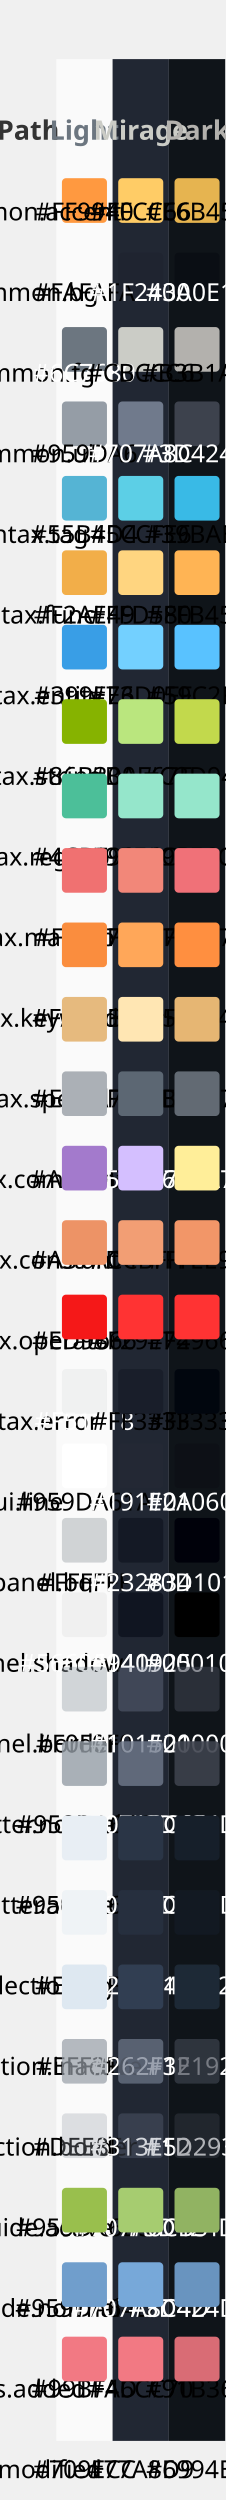
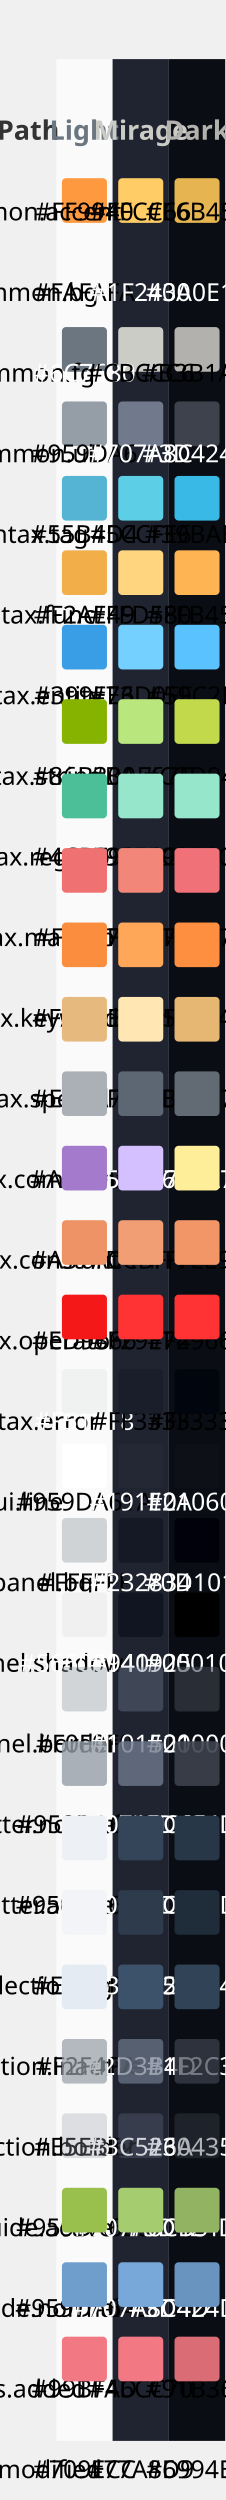
<svg xmlns="http://www.w3.org/2000/svg" width="100%" height="96em" font-family="monospace" text-anchor="middle">
  <g>
-     <rect height="96em" width="25%" x="25%" fill="#FAFAFA" />
-     <rect height="96em" width="25%" x="50%" fill="#212733" />
-     <rect height="96em" width="25%" x="75%" fill="#0F1419" />
+     <rect height="96em" width="25%" x="25%" fill="#fafafa" />
+     <rect height="96em" width="25%" x="50%" fill="#1f2430" />
+     <rect height="96em" width="25%" x="75%" fill="#0a0e14" />
  </g>
  <g font-weight="bold">
    <text font-family="sans-serif" font-size="13" y="3em" x="12.5%" fill="#333333">Path</text>
    <text font-family="sans-serif" font-size="13" y="3em" x="37.5%" fill="#6c7680">Light</text>
    <text font-family="sans-serif" font-size="13" y="3em" x="62.5%" fill="#cbccc6">Mirage</text>
    <text font-family="sans-serif" font-size="13" y="3em" x="87.5%" fill="#b3b1ad">Dark</text>
  </g>
  <g>
    <rect height="1.8em" width="20%" x="27.5%" y="4.8em" rx="2" ry="2" fill="#ff9940" />
    <rect height="1.8em" width="20%" x="52.5%" y="4.8em" rx="2" ry="2" fill="#ffcc66" />
    <rect height="1.8em" width="20%" x="77.5%" y="4.8em" rx="2" ry="2" fill="#e6b450" />
  </g>
  <g font-family="sans-serif" font-size="12">
    <text y="6.5em" x="12.5%" fill="333333">common.accent</text>
    <text y="6.5em" x="37.5%" fill="#000000">#FF9940</text>
    <text y="6.5em" x="62.5%" fill="#000000">#FFCC66</text>
    <text y="6.5em" x="87.5%" fill="#000000">#E6B450</text>
  </g>
  <g>
    <rect height="1.8em" width="20%" x="27.5%" y="7.8em" rx="2" ry="2" fill="#fafafa" />
    <rect height="1.8em" width="20%" x="52.5%" y="7.8em" rx="2" ry="2" fill="#1f2430" />
    <rect height="1.8em" width="20%" x="77.5%" y="7.8em" rx="2" ry="2" fill="#0a0e14" />
  </g>
  <g font-family="sans-serif" font-size="12">
    <text y="9.75em" x="12.5%" fill="333333">common.bg</text>
    <text y="9.75em" x="37.5%" fill="#000000">#FAFAFA</text>
    <text y="9.75em" x="62.5%" fill="#ffffff">#1F2430</text>
    <text y="9.75em" x="87.5%" fill="#ffffff">#0A0E14</text>
  </g>
  <g>
    <rect height="1.8em" width="20%" x="27.5%" y="10.8em" rx="2" ry="2" fill="#6c7680" />
    <rect height="1.8em" width="20%" x="52.5%" y="10.8em" rx="2" ry="2" fill="#cbccc6" />
    <rect height="1.8em" width="20%" x="77.5%" y="10.8em" rx="2" ry="2" fill="#b3b1ad" />
  </g>
  <g font-family="sans-serif" font-size="12">
    <text y="13em" x="12.5%" fill="333333">common.fg</text>
    <text y="13em" x="37.5%" fill="#ffffff">#6C7680</text>
    <text y="13em" x="62.5%" fill="#000000">#CBCCC6</text>
    <text y="13em" x="87.5%" fill="#000000">#B3B1AD</text>
  </g>
  <g>
    <rect height="1.8em" width="20%" x="27.5%" y="13.8em" rx="2" ry="2" fill="#959da6" />
    <rect height="1.8em" width="20%" x="52.5%" y="13.8em" rx="2" ry="2" fill="#707a8c" />
    <rect height="1.8em" width="20%" x="77.5%" y="13.8em" rx="2" ry="2" fill="#3d424d" />
  </g>
  <g font-family="sans-serif" font-size="12">
    <text y="16.25em" x="12.5%" fill="333333">common.ui</text>
    <text y="16.25em" x="37.5%" fill="#000000">#959DA6</text>
    <text y="16.25em" x="62.5%" fill="#ffffff">#707A8C</text>
    <text y="16.25em" x="87.5%" fill="#ffffff">#3D424D</text>
  </g>
  <g>
    <rect height="1.8em" width="20%" x="27.5%" y="16.8em" rx="2" ry="2" fill="#55b4d4" />
    <rect height="1.8em" width="20%" x="52.5%" y="16.8em" rx="2" ry="2" fill="#5ccfe6" />
    <rect height="1.8em" width="20%" x="77.5%" y="16.8em" rx="2" ry="2" fill="#39bae6" />
  </g>
  <g font-family="sans-serif" font-size="12">
    <text y="19.5em" x="12.5%" fill="333333">syntax.tag</text>
    <text y="19.5em" x="37.5%" fill="#000000">#55B4D4</text>
    <text y="19.5em" x="62.5%" fill="#000000">#5CCFE6</text>
    <text y="19.5em" x="87.5%" fill="#000000">#39BAE6</text>
  </g>
  <g>
    <rect height="1.8em" width="20%" x="27.5%" y="19.8em" rx="2" ry="2" fill="#f2ae49" />
    <rect height="1.8em" width="20%" x="52.5%" y="19.8em" rx="2" ry="2" fill="#ffd580" />
    <rect height="1.8em" width="20%" x="77.5%" y="19.8em" rx="2" ry="2" fill="#ffb454" />
  </g>
  <g font-family="sans-serif" font-size="12">
    <text y="22.75em" x="12.5%" fill="333333">syntax.func</text>
    <text y="22.75em" x="37.5%" fill="#000000">#F2AE49</text>
    <text y="22.75em" x="62.5%" fill="#000000">#FFD580</text>
    <text y="22.75em" x="87.5%" fill="#000000">#FFB454</text>
  </g>
  <g>
    <rect height="1.8em" width="20%" x="27.5%" y="22.8em" rx="2" ry="2" fill="#399ee6" />
    <rect height="1.8em" width="20%" x="52.5%" y="22.8em" rx="2" ry="2" fill="#73d0ff" />
    <rect height="1.8em" width="20%" x="77.5%" y="22.8em" rx="2" ry="2" fill="#59c2ff" />
  </g>
  <g font-family="sans-serif" font-size="12">
    <text y="26em" x="12.5%" fill="333333">syntax.entity</text>
    <text y="26em" x="37.5%" fill="#000000">#399EE6</text>
    <text y="26em" x="62.5%" fill="#000000">#73D0FF</text>
    <text y="26em" x="87.5%" fill="#000000">#59C2FF</text>
  </g>
  <g>
    <rect height="1.8em" width="20%" x="27.5%" y="25.8em" rx="2" ry="2" fill="#86b300" />
    <rect height="1.8em" width="20%" x="52.5%" y="25.8em" rx="2" ry="2" fill="#bae67e" />
    <rect height="1.8em" width="20%" x="77.5%" y="25.8em" rx="2" ry="2" fill="#c2d94c" />
  </g>
  <g font-family="sans-serif" font-size="12">
    <text y="29.25em" x="12.5%" fill="333333">syntax.string</text>
    <text y="29.25em" x="37.5%" fill="#000000">#86B300</text>
    <text y="29.25em" x="62.5%" fill="#000000">#BAE67E</text>
    <text y="29.25em" x="87.5%" fill="#000000">#C2D94C</text>
  </g>
  <g>
    <rect height="1.8em" width="20%" x="27.5%" y="28.8em" rx="2" ry="2" fill="#4cbf99" />
    <rect height="1.8em" width="20%" x="52.5%" y="28.8em" rx="2" ry="2" fill="#95e6cb" />
    <rect height="1.8em" width="20%" x="77.5%" y="28.8em" rx="2" ry="2" fill="#95e6cb" />
  </g>
  <g font-family="sans-serif" font-size="12">
    <text y="32.5em" x="12.5%" fill="333333">syntax.regexp</text>
    <text y="32.5em" x="37.5%" fill="#000000">#4CBF99</text>
    <text y="32.5em" x="62.5%" fill="#000000">#95E6CB</text>
    <text y="32.5em" x="87.5%" fill="#000000">#95E6CB</text>
  </g>
  <g>
    <rect height="1.8em" width="20%" x="27.5%" y="31.8em" rx="2" ry="2" fill="#f07171" />
    <rect height="1.8em" width="20%" x="52.5%" y="31.8em" rx="2" ry="2" fill="#f28779" />
    <rect height="1.8em" width="20%" x="77.5%" y="31.8em" rx="2" ry="2" fill="#f07178" />
  </g>
  <g font-family="sans-serif" font-size="12">
    <text y="35.75em" x="12.5%" fill="333333">syntax.markup</text>
    <text y="35.75em" x="37.5%" fill="#000000">#F07171</text>
    <text y="35.75em" x="62.5%" fill="#000000">#F28779</text>
    <text y="35.75em" x="87.5%" fill="#000000">#F07178</text>
  </g>
  <g>
    <rect height="1.8em" width="20%" x="27.5%" y="34.8em" rx="2" ry="2" fill="#fa8d3e" />
    <rect height="1.8em" width="20%" x="52.5%" y="34.8em" rx="2" ry="2" fill="#ffa759" />
    <rect height="1.8em" width="20%" x="77.5%" y="34.8em" rx="2" ry="2" fill="#ff8f40" />
  </g>
  <g font-family="sans-serif" font-size="12">
    <text y="39em" x="12.5%" fill="333333">syntax.keyword</text>
    <text y="39em" x="37.5%" fill="#000000">#FA8D3E</text>
    <text y="39em" x="62.5%" fill="#000000">#FFA759</text>
    <text y="39em" x="87.5%" fill="#000000">#FF8F40</text>
  </g>
  <g>
    <rect height="1.8em" width="20%" x="27.5%" y="37.8em" rx="2" ry="2" fill="#e6ba7e" />
    <rect height="1.8em" width="20%" x="52.5%" y="37.8em" rx="2" ry="2" fill="#ffe6b3" />
    <rect height="1.8em" width="20%" x="77.5%" y="37.8em" rx="2" ry="2" fill="#e6b673" />
  </g>
  <g font-family="sans-serif" font-size="12">
    <text y="42.25em" x="12.5%" fill="333333">syntax.special</text>
    <text y="42.25em" x="37.5%" fill="#000000">#E6BA7E</text>
    <text y="42.25em" x="62.5%" fill="#000000">#FFE6B3</text>
    <text y="42.25em" x="87.5%" fill="#000000">#E6B673</text>
  </g>
  <g>
    <rect height="1.8em" width="20%" x="27.5%" y="40.8em" rx="2" ry="2" fill="#abb0b6" />
    <rect height="1.8em" width="20%" x="52.5%" y="40.8em" rx="2" ry="2" fill="#5c6773" />
    <rect height="1.8em" width="20%" x="77.5%" y="40.8em" rx="2" ry="2" fill="#626a73" />
  </g>
  <g font-family="sans-serif" font-size="12">
    <text y="45.5em" x="12.5%" fill="333333">syntax.comment</text>
    <text y="45.5em" x="37.5%" fill="#000000">#ABB0B6</text>
    <text y="45.5em" x="62.5%" fill="#ffffff">#5C6773</text>
    <text y="45.5em" x="87.5%" fill="#ffffff">#626A73</text>
  </g>
  <g>
    <rect height="1.8em" width="20%" x="27.5%" y="43.8em" rx="2" ry="2" fill="#a37acc" />
    <rect height="1.8em" width="20%" x="52.5%" y="43.8em" rx="2" ry="2" fill="#d4bfff" />
    <rect height="1.8em" width="20%" x="77.5%" y="43.8em" rx="2" ry="2" fill="#ffee99" />
  </g>
  <g font-family="sans-serif" font-size="12">
    <text y="48.75em" x="12.5%" fill="333333">syntax.constant</text>
    <text y="48.75em" x="37.5%" fill="#000000">#A37ACC</text>
    <text y="48.75em" x="62.5%" fill="#000000">#D4BFFF</text>
    <text y="48.75em" x="87.5%" fill="#000000">#FFEE99</text>
  </g>
  <g>
    <rect height="1.8em" width="20%" x="27.5%" y="46.8em" rx="2" ry="2" fill="#ed9366" />
    <rect height="1.8em" width="20%" x="52.5%" y="46.8em" rx="2" ry="2" fill="#f29e74" />
    <rect height="1.8em" width="20%" x="77.5%" y="46.8em" rx="2" ry="2" fill="#f29668" />
  </g>
  <g font-family="sans-serif" font-size="12">
    <text y="52em" x="12.5%" fill="333333">syntax.operator</text>
    <text y="52em" x="37.5%" fill="#000000">#ED9366</text>
    <text y="52em" x="62.5%" fill="#000000">#F29E74</text>
    <text y="52em" x="87.5%" fill="#000000">#F29668</text>
  </g>
  <g>
    <rect height="1.8em" width="20%" x="27.5%" y="49.8em" rx="2" ry="2" fill="#f51818" />
    <rect height="1.8em" width="20%" x="52.5%" y="49.8em" rx="2" ry="2" fill="#ff3333" />
    <rect height="1.8em" width="20%" x="77.5%" y="49.8em" rx="2" ry="2" fill="#ff3333" />
  </g>
  <g font-family="sans-serif" font-size="12">
    <text y="55.25em" x="12.5%" fill="333333">syntax.error</text>
    <text y="55.25em" x="37.5%" fill="#ffffff">#F51818</text>
    <text y="55.25em" x="62.5%" fill="#000000">#FF3333</text>
    <text y="55.25em" x="87.5%" fill="#000000">#FF3333</text>
  </g>
  <g>
    <rect height="1.8em" width="20%" x="27.5%" y="52.8em" rx="2" ry="2" fill="#959da61a" />
    <rect height="1.8em" width="20%" x="52.5%" y="52.8em" rx="2" ry="2" fill="#191e2a" />
    <rect height="1.8em" width="20%" x="77.5%" y="52.8em" rx="2" ry="2" fill="#01060e" />
  </g>
  <g font-family="sans-serif" font-size="12">
    <text y="58.5em" x="12.5%" fill="333333">ui.line</text>
    <text y="58.5em" x="37.5%" fill="#000000">#959DA61A</text>
    <text y="58.5em" x="62.5%" fill="#ffffff">#191E2A</text>
    <text y="58.5em" x="87.5%" fill="#ffffff">#01060E</text>
  </g>
  <g>
    <rect height="1.8em" width="20%" x="27.5%" y="55.8em" rx="2" ry="2" fill="#ffffff" />
    <rect height="1.8em" width="20%" x="52.5%" y="55.8em" rx="2" ry="2" fill="#232834" />
    <rect height="1.8em" width="20%" x="77.5%" y="55.8em" rx="2" ry="2" fill="#0d1016" />
  </g>
  <g font-family="sans-serif" font-size="12">
    <text y="61.75em" x="12.5%" fill="333333">ui.panel.bg</text>
    <text y="61.75em" x="37.5%" fill="#000000">#FFFFFF</text>
    <text y="61.75em" x="62.5%" fill="#ffffff">#232834</text>
    <text y="61.75em" x="87.5%" fill="#ffffff">#0D1016</text>
  </g>
  <g>
    <rect height="1.8em" width="20%" x="27.5%" y="58.8em" rx="2" ry="2" fill="#56606940" />
    <rect height="1.8em" width="20%" x="52.5%" y="58.8em" rx="2" ry="2" fill="#141925" />
    <rect height="1.8em" width="20%" x="77.5%" y="58.8em" rx="2" ry="2" fill="#00010a" />
  </g>
  <g font-family="sans-serif" font-size="12">
    <text y="65em" x="12.5%" fill="333333">ui.panel.shadow</text>
    <text y="65em" x="37.5%" fill="#ffffff">#56606940</text>
    <text y="65em" x="62.5%" fill="#ffffff">#141925</text>
    <text y="65em" x="87.5%" fill="#ffffff">#00010A</text>
  </g>
  <g>
    <rect height="1.8em" width="20%" x="27.5%" y="61.8em" rx="2" ry="2" fill="#f0f0f0" />
    <rect height="1.8em" width="20%" x="52.5%" y="61.8em" rx="2" ry="2" fill="#101521" />
    <rect height="1.8em" width="20%" x="77.5%" y="61.8em" rx="2" ry="2" fill="#000000" />
  </g>
  <g font-family="sans-serif" font-size="12">
    <text y="68.25em" x="12.5%" fill="333333">ui.panel.border</text>
    <text y="68.25em" x="37.5%" fill="#000000">#F0F0F0</text>
    <text y="68.25em" x="62.5%" fill="#ffffff">#101521</text>
    <text y="68.25em" x="87.5%" fill="#ffffff">#000000</text>
  </g>
  <g>
    <rect height="1.8em" width="20%" x="27.5%" y="64.8em" rx="2" ry="2" fill="#959da666" />
    <rect height="1.8em" width="20%" x="52.5%" y="64.8em" rx="2" ry="2" fill="#707a8c66" />
    <rect height="1.8em" width="20%" x="77.5%" y="64.8em" rx="2" ry="2" fill="#3d424d99" />
  </g>
  <g font-family="sans-serif" font-size="12">
    <text y="71.5em" x="12.5%" fill="333333">ui.gutter.normal</text>
    <text y="71.5em" x="37.5%" fill="#000000">#959DA666</text>
    <text y="71.5em" x="62.5%" fill="#ffffff">#707A8C66</text>
    <text y="71.5em" x="87.5%" fill="#ffffff">#3D424D99</text>
  </g>
  <g>
    <rect height="1.8em" width="20%" x="27.5%" y="67.8em" rx="2" ry="2" fill="#959da6cc" />
    <rect height="1.8em" width="20%" x="52.5%" y="67.8em" rx="2" ry="2" fill="#707a8ccc" />
    <rect height="1.8em" width="20%" x="77.5%" y="67.8em" rx="2" ry="2" fill="#3d424de6" />
  </g>
  <g font-family="sans-serif" font-size="12">
    <text y="74.75em" x="12.5%" fill="333333">ui.gutter.active</text>
    <text y="74.75em" x="37.5%" fill="#000000">#959DA6CC</text>
    <text y="74.75em" x="62.5%" fill="#ffffff">#707A8CCC</text>
    <text y="74.75em" x="87.5%" fill="#ffffff">#3D424DE6</text>
  </g>
  <g>
-     <rect height="1.8em" width="20%" x="27.5%" y="70.8em" rx="2" ry="2" fill="#e8eef4" />
-     <rect height="1.8em" width="20%" x="52.5%" y="70.8em" rx="2" ry="2" fill="#2a3546" />
-     <rect height="1.8em" width="20%" x="77.5%" y="70.8em" rx="2" ry="2" fill="#161f2a" />
+     <rect height="1.8em" width="20%" x="27.5%" y="70.8em" rx="2" ry="2" fill="#edf0f5" />
+     <rect height="1.8em" width="20%" x="52.5%" y="70.8em" rx="2" ry="2" fill="#34455a" />
+     <rect height="1.8em" width="20%" x="77.5%" y="70.8em" rx="2" ry="2" fill="#273747" />
  </g>
  <g font-family="sans-serif" font-size="12">
    <text y="78em" x="12.5%" fill="333333">ui.selection.bg</text>
-     <text y="78em" x="37.5%" fill="#000000">#E8EEF4</text>
-     <text y="78em" x="62.5%" fill="#ffffff">#2A3546</text>
-     <text y="78em" x="87.5%" fill="#ffffff">#161F2A</text>
-   </g>
-   <g>
-     <rect height="1.8em" width="20%" x="27.5%" y="73.8em" rx="2" ry="2" fill="#eff3f6" />
-     <rect height="1.8em" width="20%" x="52.5%" y="73.8em" rx="2" ry="2" fill="#262f3e" />
-     <rect height="1.8em" width="20%" x="77.5%" y="73.8em" rx="2" ry="2" fill="#121922" />
+     <text y="78em" x="37.5%" fill="#000000">#EDF0F5</text>
+     <text y="78em" x="62.5%" fill="#ffffff">#34455A</text>
+     <text y="78em" x="87.5%" fill="#ffffff">#273747</text>
+   </g>
+   <g>
+     <rect height="1.8em" width="20%" x="27.5%" y="73.8em" rx="2" ry="2" fill="#f2f4f7" />
+     <rect height="1.8em" width="20%" x="52.5%" y="73.8em" rx="2" ry="2" fill="#2d3b4d" />
+     <rect height="1.8em" width="20%" x="77.5%" y="73.8em" rx="2" ry="2" fill="#1f2c39" />
  </g>
  <g font-family="sans-serif" font-size="12">
    <text y="81.25em" x="12.5%" fill="333333">ui.selection.inactive</text>
-     <text y="81.25em" x="37.5%" fill="#000000">#EFF3F6</text>
-     <text y="81.25em" x="62.5%" fill="#ffffff">#262F3E</text>
-     <text y="81.25em" x="87.5%" fill="#ffffff">#121922</text>
-   </g>
-   <g>
-     <rect height="1.8em" width="20%" x="27.5%" y="76.8em" rx="2" ry="2" fill="#dee8f1" />
-     <rect height="1.8em" width="20%" x="52.5%" y="76.8em" rx="2" ry="2" fill="#313e52" />
-     <rect height="1.8em" width="20%" x="77.5%" y="76.8em" rx="2" ry="2" fill="#1d2936" />
+     <text y="81.25em" x="37.5%" fill="#000000">#F2F4F7</text>
+     <text y="81.25em" x="62.5%" fill="#ffffff">#2D3B4D</text>
+     <text y="81.25em" x="87.5%" fill="#ffffff">#1F2C39</text>
+   </g>
+   <g>
+     <rect height="1.8em" width="20%" x="27.5%" y="76.8em" rx="2" ry="2" fill="#e5ebf2" />
+     <rect height="1.8em" width="20%" x="52.5%" y="76.8em" rx="2" ry="2" fill="#3c526a" />
+     <rect height="1.8em" width="20%" x="77.5%" y="76.8em" rx="2" ry="2" fill="#304357" />
  </g>
  <g font-family="sans-serif" font-size="12">
    <text y="84.5em" x="12.5%" fill="333333">ui.selection.border</text>
-     <text y="84.5em" x="37.5%" fill="#000000">#DEE8F1</text>
-     <text y="84.5em" x="62.5%" fill="#ffffff">#313E52</text>
-     <text y="84.5em" x="87.5%" fill="#ffffff">#1D2936</text>
+     <text y="84.5em" x="37.5%" fill="#000000">#E5EBF2</text>
+     <text y="84.5em" x="62.5%" fill="#ffffff">#3C526A</text>
+     <text y="84.5em" x="87.5%" fill="#ffffff">#304357</text>
  </g>
  <g>
    <rect height="1.8em" width="20%" x="27.5%" y="79.8em" rx="2" ry="2" fill="#959da6b3" />
    <rect height="1.8em" width="20%" x="52.5%" y="79.8em" rx="2" ry="2" fill="#707a8cb3" />
    <rect height="1.8em" width="20%" x="77.5%" y="79.8em" rx="2" ry="2" fill="#3d424db3" />
  </g>
  <g font-family="sans-serif" font-size="12">
    <text y="87.75em" x="12.5%" fill="333333">ui.guide.active</text>
    <text y="87.75em" x="37.5%" fill="#000000">#959DA6B3</text>
    <text y="87.75em" x="62.5%" fill="#ffffff">#707A8CB3</text>
    <text y="87.75em" x="87.5%" fill="#ffffff">#3D424DB3</text>
  </g>
  <g>
    <rect height="1.8em" width="20%" x="27.5%" y="82.8em" rx="2" ry="2" fill="#959da64d" />
    <rect height="1.8em" width="20%" x="52.5%" y="82.8em" rx="2" ry="2" fill="#707a8c4d" />
    <rect height="1.8em" width="20%" x="77.5%" y="82.8em" rx="2" ry="2" fill="#3d424d66" />
  </g>
  <g font-family="sans-serif" font-size="12">
    <text y="91em" x="12.5%" fill="333333">ui.guide.normal</text>
    <text y="91em" x="37.5%" fill="#000000">#959DA64D</text>
    <text y="91em" x="62.5%" fill="#ffffff">#707A8C4D</text>
    <text y="91em" x="87.5%" fill="#ffffff">#3D424D66</text>
  </g>
  <g>
    <rect height="1.8em" width="20%" x="27.5%" y="85.8em" rx="2" ry="2" fill="#99bf4d" />
    <rect height="1.8em" width="20%" x="52.5%" y="85.8em" rx="2" ry="2" fill="#a6cc70" />
    <rect height="1.8em" width="20%" x="77.5%" y="85.8em" rx="2" ry="2" fill="#91b362" />
  </g>
  <g font-family="sans-serif" font-size="12">
    <text y="94.25em" x="12.5%" fill="333333">vcs.added</text>
    <text y="94.25em" x="37.5%" fill="#000000">#99BF4D</text>
    <text y="94.25em" x="62.5%" fill="#000000">#A6CC70</text>
    <text y="94.25em" x="87.5%" fill="#000000">#91B362</text>
  </g>
  <g>
    <rect height="1.8em" width="20%" x="27.5%" y="88.8em" rx="2" ry="2" fill="#709ecc" />
    <rect height="1.8em" width="20%" x="52.5%" y="88.8em" rx="2" ry="2" fill="#77a8d9" />
    <rect height="1.8em" width="20%" x="77.5%" y="88.8em" rx="2" ry="2" fill="#6994bf" />
  </g>
  <g font-family="sans-serif" font-size="12">
    <text y="97.5em" x="12.5%" fill="333333">vcs.modified</text>
    <text y="97.5em" x="37.5%" fill="#000000">#709ECC</text>
    <text y="97.5em" x="62.5%" fill="#000000">#77A8D9</text>
    <text y="97.5em" x="87.5%" fill="#000000">#6994BF</text>
  </g>
  <g>
    <rect height="1.8em" width="20%" x="27.5%" y="91.8em" rx="2" ry="2" fill="#f27983" />
    <rect height="1.8em" width="20%" x="52.5%" y="91.8em" rx="2" ry="2" fill="#f27983" />
    <rect height="1.8em" width="20%" x="77.5%" y="91.8em" rx="2" ry="2" fill="#d96c75" />
  </g>
  <g font-family="sans-serif" font-size="12">
    <text y="100.75em" x="12.5%" fill="333333">vcs.removed</text>
    <text y="100.75em" x="37.5%" fill="#000000">#F27983</text>
    <text y="100.75em" x="62.5%" fill="#000000">#F27983</text>
    <text y="100.75em" x="87.5%" fill="#000000">#D96C75</text>
  </g>
</svg>
